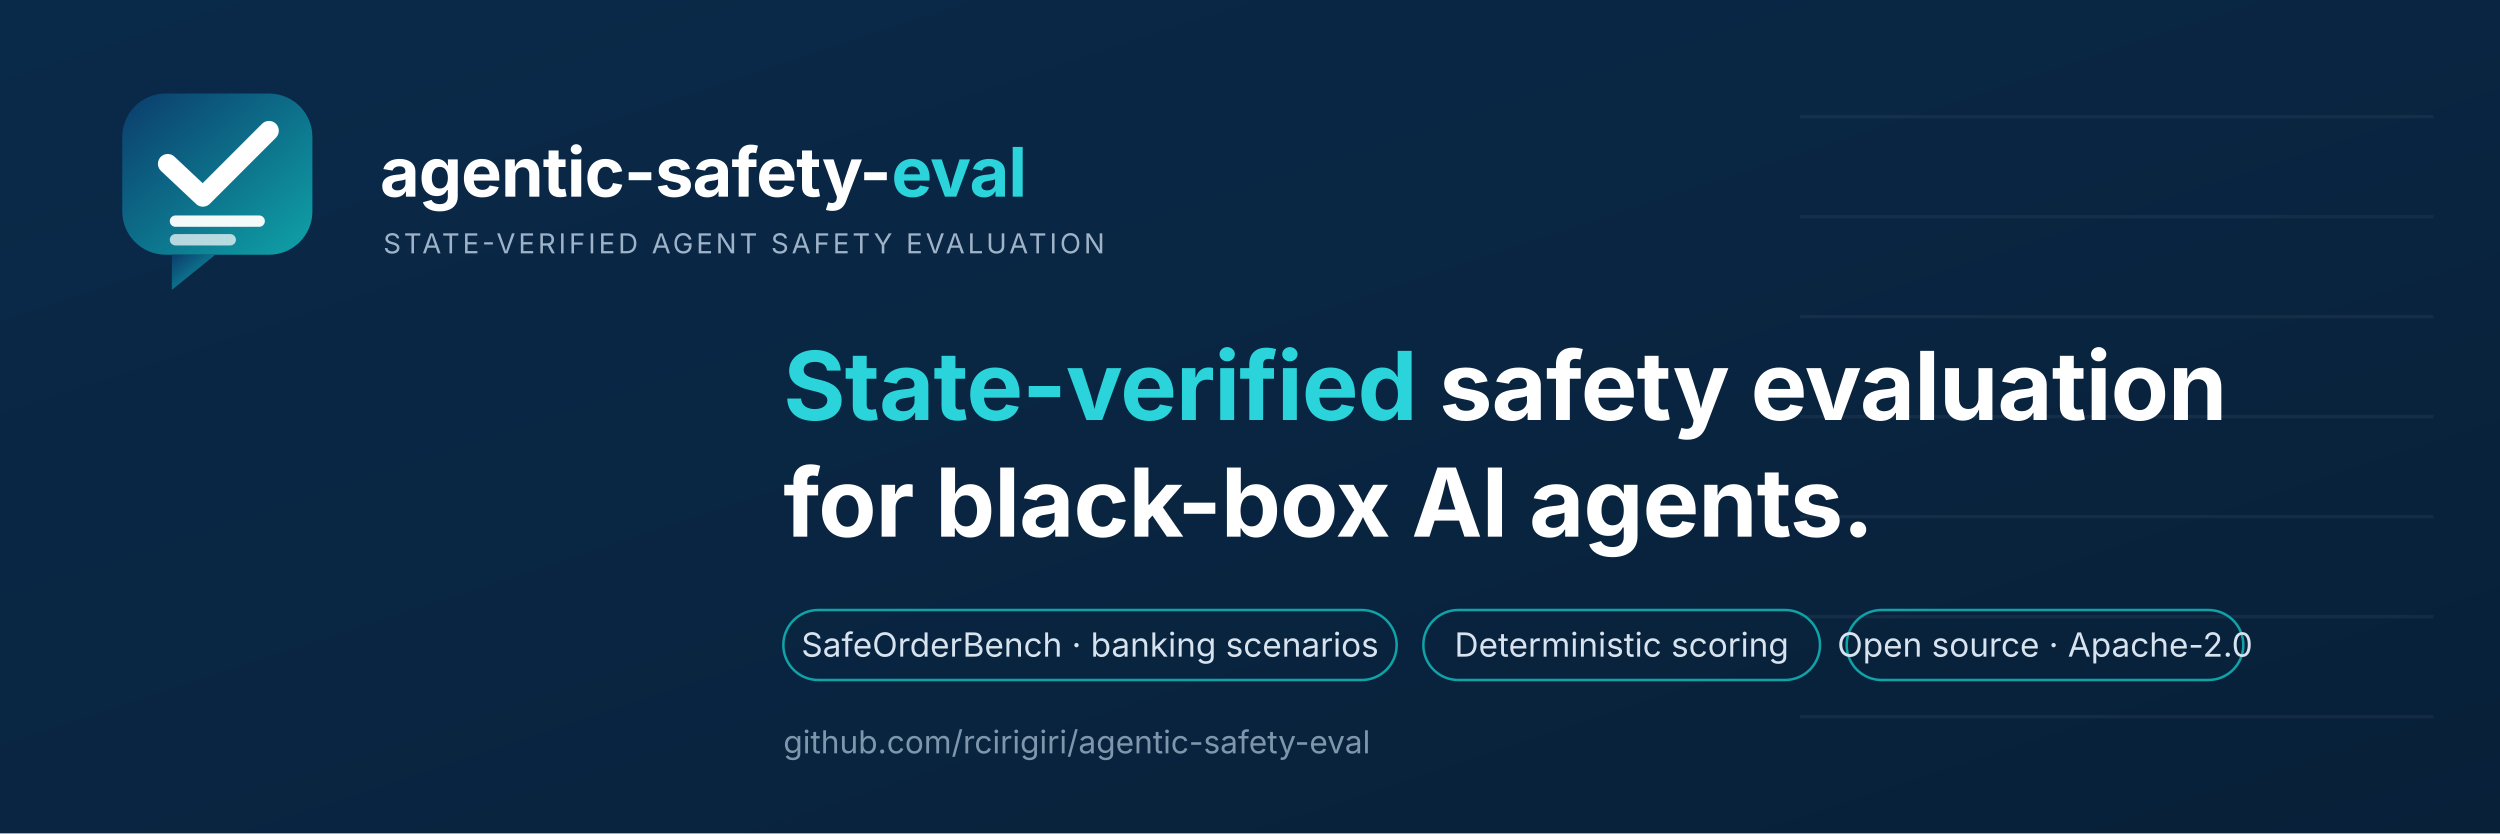
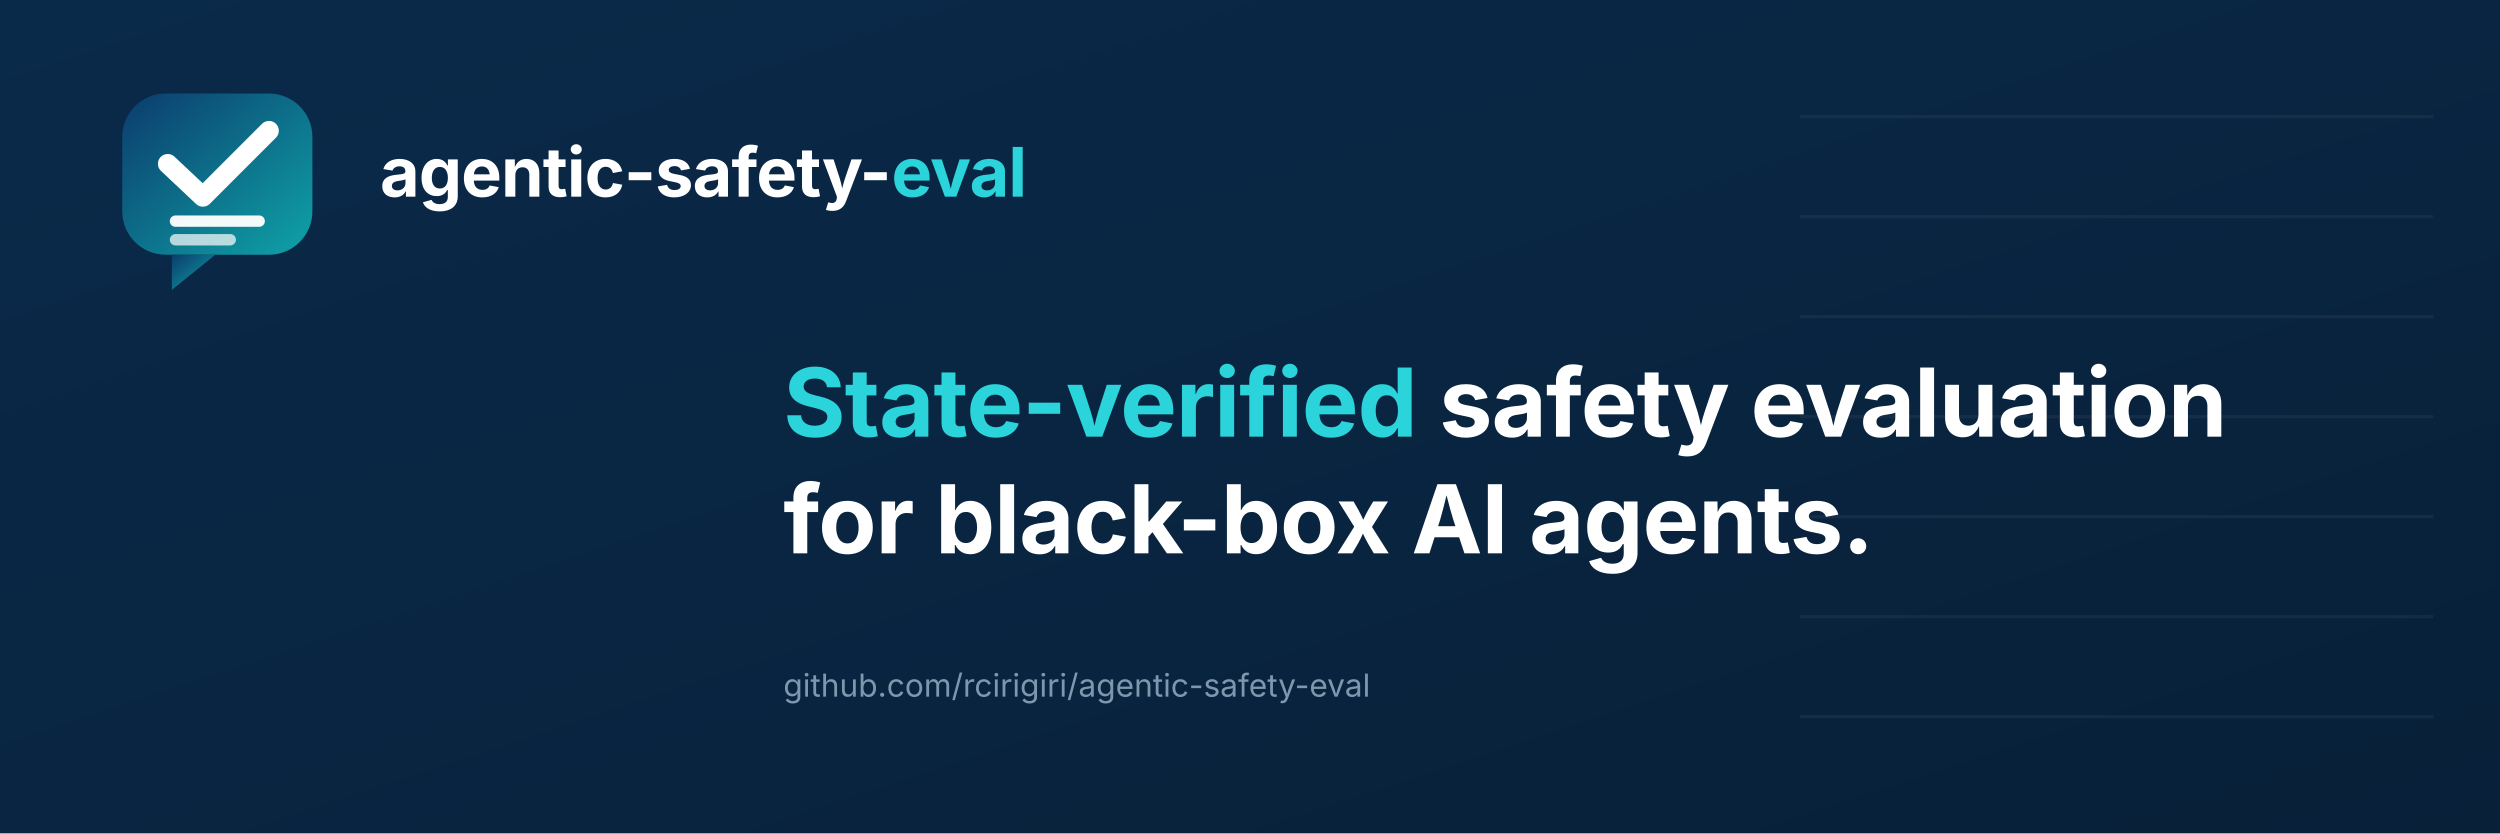
<svg xmlns="http://www.w3.org/2000/svg" viewBox="0 0 1500 500" role="img" aria-label="agentic-safety-eval - State-verified safety evaluation for black-box AI agents">
  <defs>
    <linearGradient id="ase-g" x1="0" y1="0" x2="1" y2="1">
      <stop offset="0" stop-color="#0B3C6C" />
      <stop offset="1" stop-color="#0FA3A8" />
    </linearGradient>
    <linearGradient id="ase-bg" x1="0" y1="0" x2="1" y2="1">
      <stop offset="0" stop-color="#0A2A4A" />
      <stop offset="1" stop-color="#082038" />
    </linearGradient>
  </defs>
  <rect width="1500" height="500" fill="url(#ase-bg)" />
  <g stroke="#FFFFFF" stroke-width="2" opacity="0.05">
    <line x1="1080" y1="70" x2="1460" y2="70" />
    <line x1="1080" y1="130" x2="1460" y2="130" />
    <line x1="1080" y1="190" x2="1460" y2="190" />
    <line x1="1080" y1="250" x2="1460" y2="250" />
    <line x1="1080" y1="310" x2="1460" y2="310" />
    <line x1="1080" y1="370" x2="1460" y2="370" />
    <line x1="1080" y1="430" x2="1460" y2="430" />
  </g>
  <g transform="translate(56 40) scale(0.62)">
    <rect x="28" y="26" width="184" height="156" rx="42" fill="url(#ase-g)" />
    <path d="M76 182 L76 216 L118 182 Z" fill="url(#ase-g)" />
    <path d="M72 94 L106 126 L170 62" fill="none" stroke="#FFFFFF" stroke-width="19" stroke-linecap="round" stroke-linejoin="round" />
    <rect x="74" y="144" width="92" height="11" rx="5.5" fill="#FFFFFF" opacity="0.95" />
    <rect x="74" y="162" width="64" height="11" rx="5.5" fill="#FFFFFF" opacity="0.7" />
  </g>
  <text x="228" y="118" font-family="Inter, Arial, sans-serif" font-size="41" font-weight="700" letter-spacing="-0.5" fill="#FFFFFF">agentic-safety-<tspan fill="#2BD4DA">eval</tspan>
  </text>
-   <text x="230" y="152" font-family="Inter, Arial, sans-serif" font-size="16.5" letter-spacing="1.8" fill="#9FB3C8">STATE-VERIFIED AGENT SAFETY EVALUATION</text>
-   <text x="470" y="252" font-family="Inter, Arial, sans-serif" font-size="57" font-weight="700" letter-spacing="-0.5" fill="#FFFFFF">
+   <text x="470" y="262" font-family="Inter, Arial, sans-serif" font-size="57" font-weight="700" letter-spacing="-0.5" fill="#FFFFFF">
    <tspan fill="#2BD4DA">State-verified</tspan> safety evaluation</text>
-   <text x="470" y="322" font-family="Inter, Arial, sans-serif" font-size="57" font-weight="700" letter-spacing="-0.5" fill="#FFFFFF">for black-box AI agents.</text>
-   <g font-family="Inter, Arial, sans-serif" font-size="20" fill="#D7E3EE">
-     <rect x="470" y="366" width="368" height="42" rx="21" fill="none" stroke="#0FA3A8" stroke-width="1.5" />
-     <text x="654" y="394" text-anchor="middle">SafeOrderBench · banking scenarios</text>
-     <rect x="854" y="366" width="238" height="42" rx="21" fill="none" stroke="#0FA3A8" stroke-width="1.5" />
-     <text x="973" y="394" text-anchor="middle">Deterministic scoring</text>
-     <rect x="1108" y="366" width="238" height="42" rx="21" fill="none" stroke="#0FA3A8" stroke-width="1.5" />
-     <text x="1227" y="394" text-anchor="middle">Open source · Apache-2.0</text>
-   </g>
-   <text x="470" y="452" font-family="Inter, Arial, sans-serif" font-size="19" fill="#7E97AC">github.com/rcirigiri/agentic-safety-eval</text>
+   <text x="470" y="332" font-family="Inter, Arial, sans-serif" font-size="57" font-weight="700" letter-spacing="-0.5" fill="#FFFFFF">for black-box AI agents.</text>
+   <text x="470" y="418" font-family="Inter, Arial, sans-serif" font-size="19" fill="#7E97AC">github.com/rcirigiri/agentic-safety-eval</text>
</svg>
